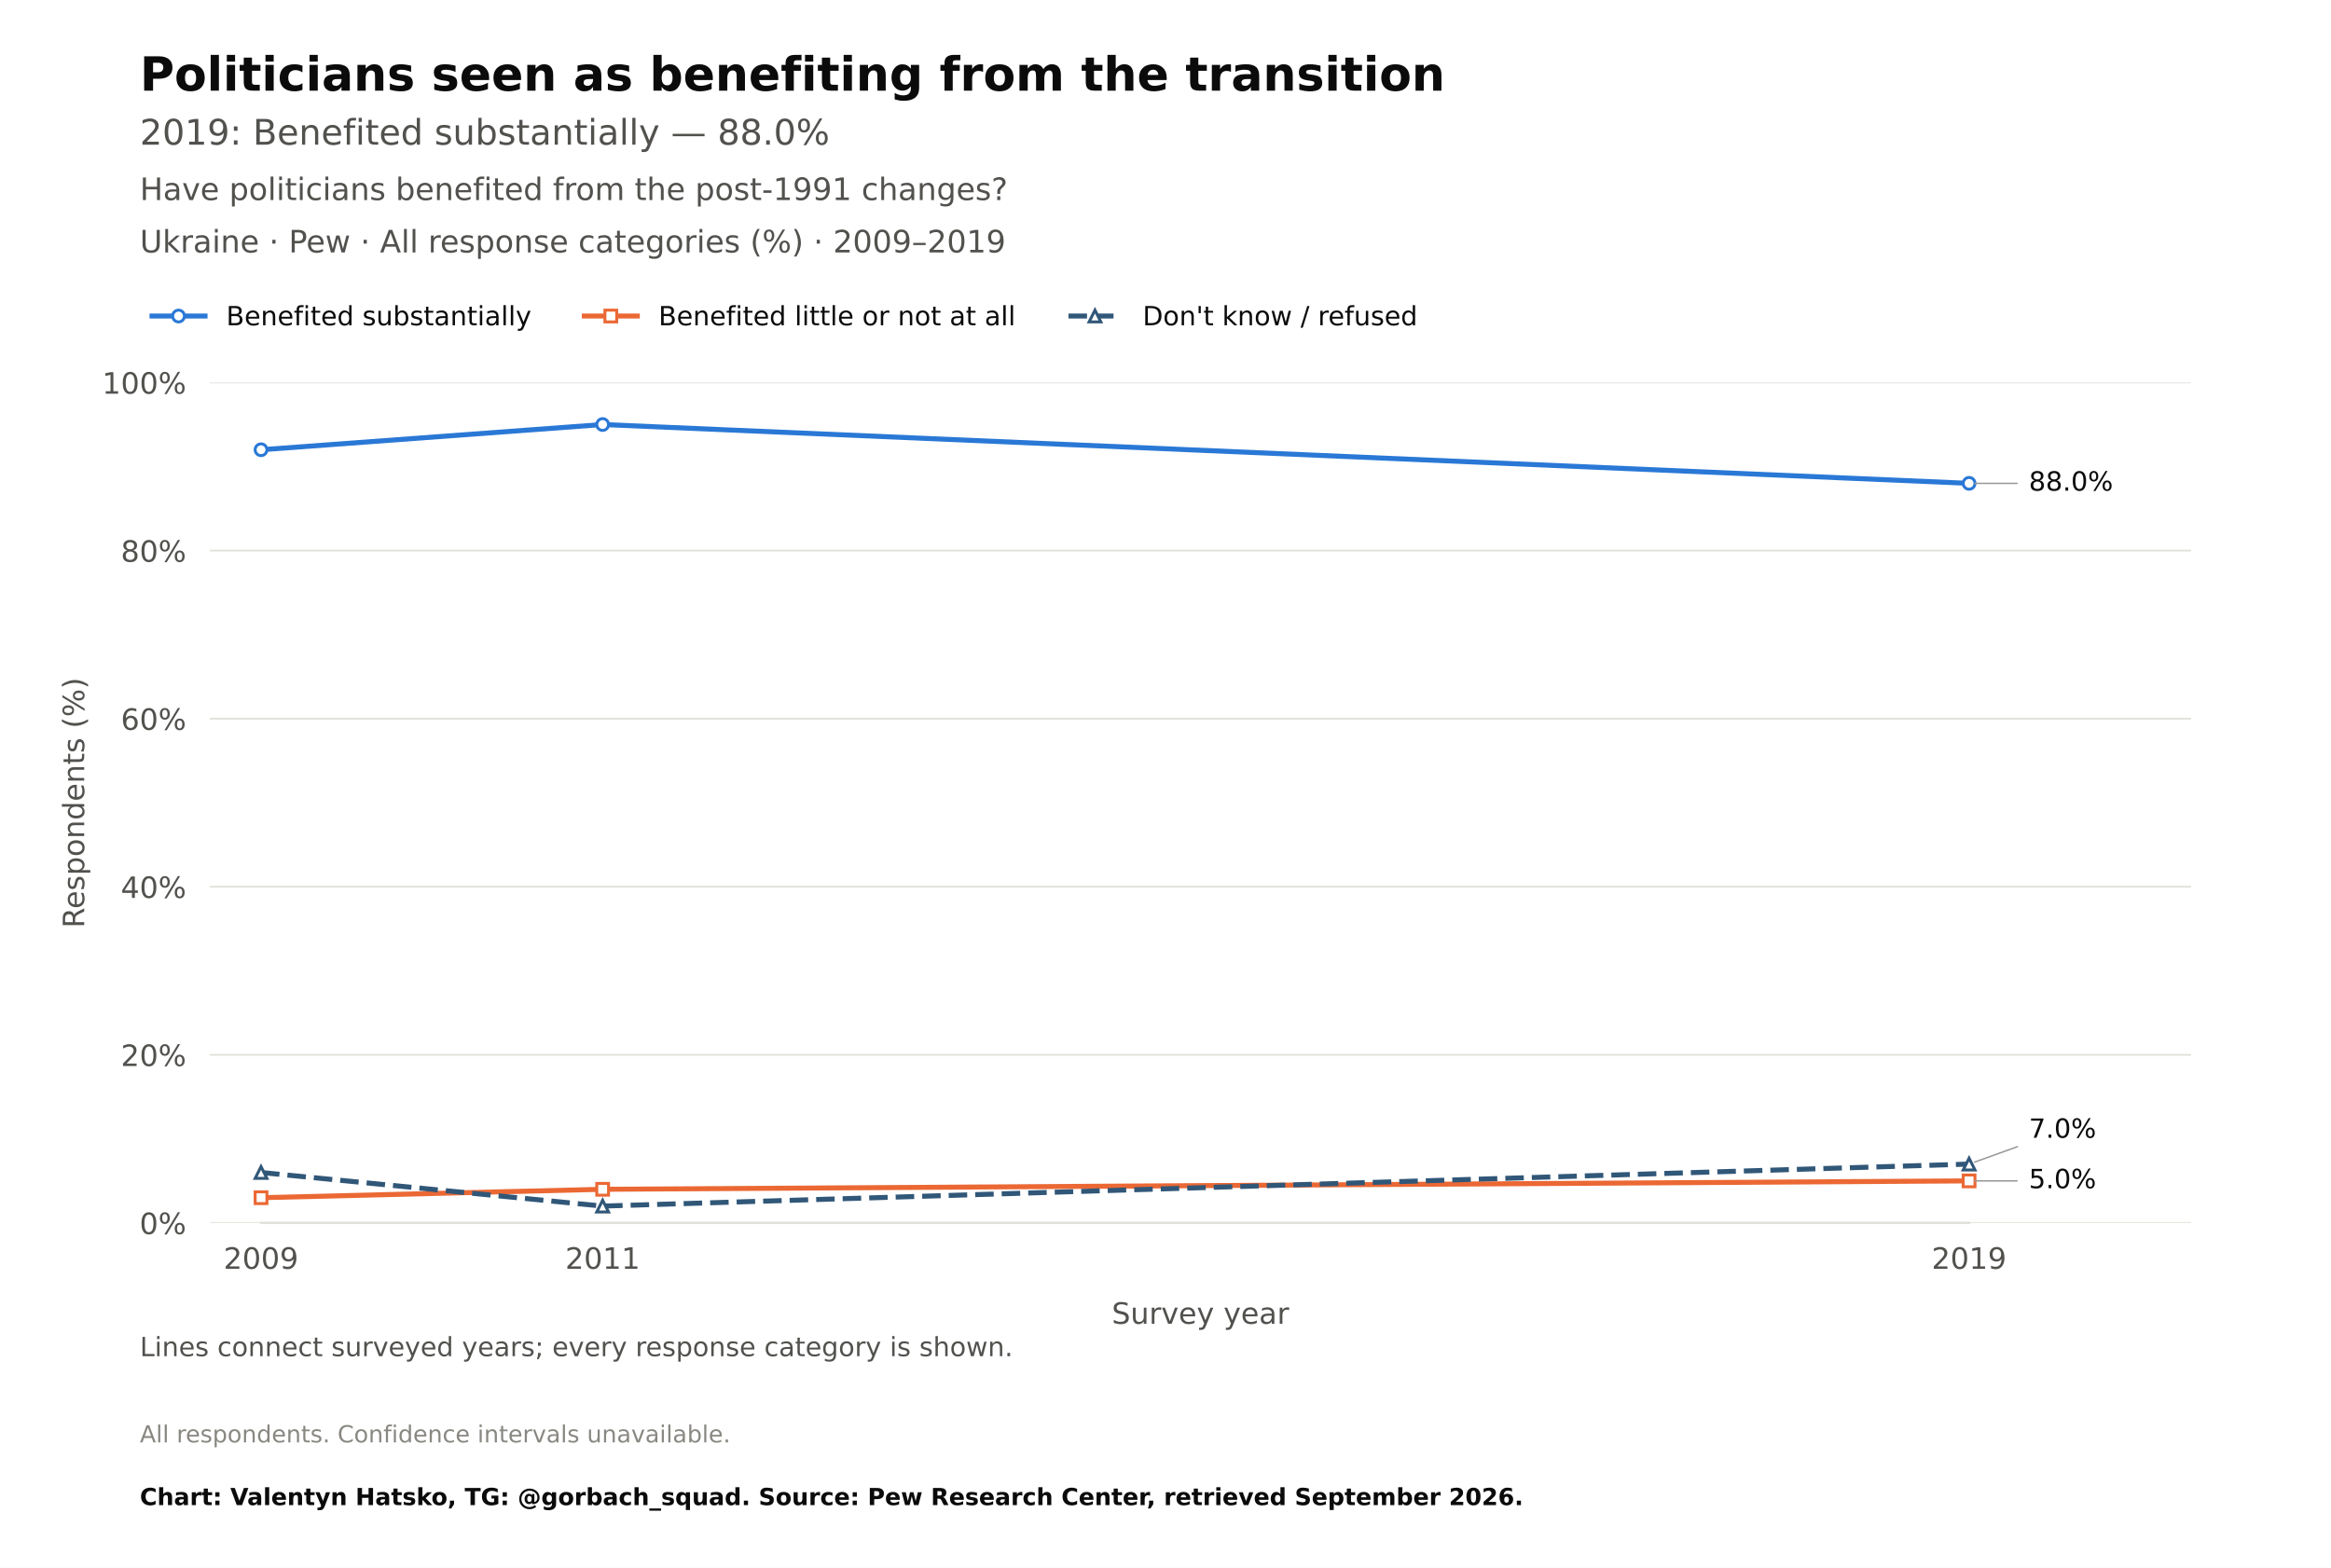
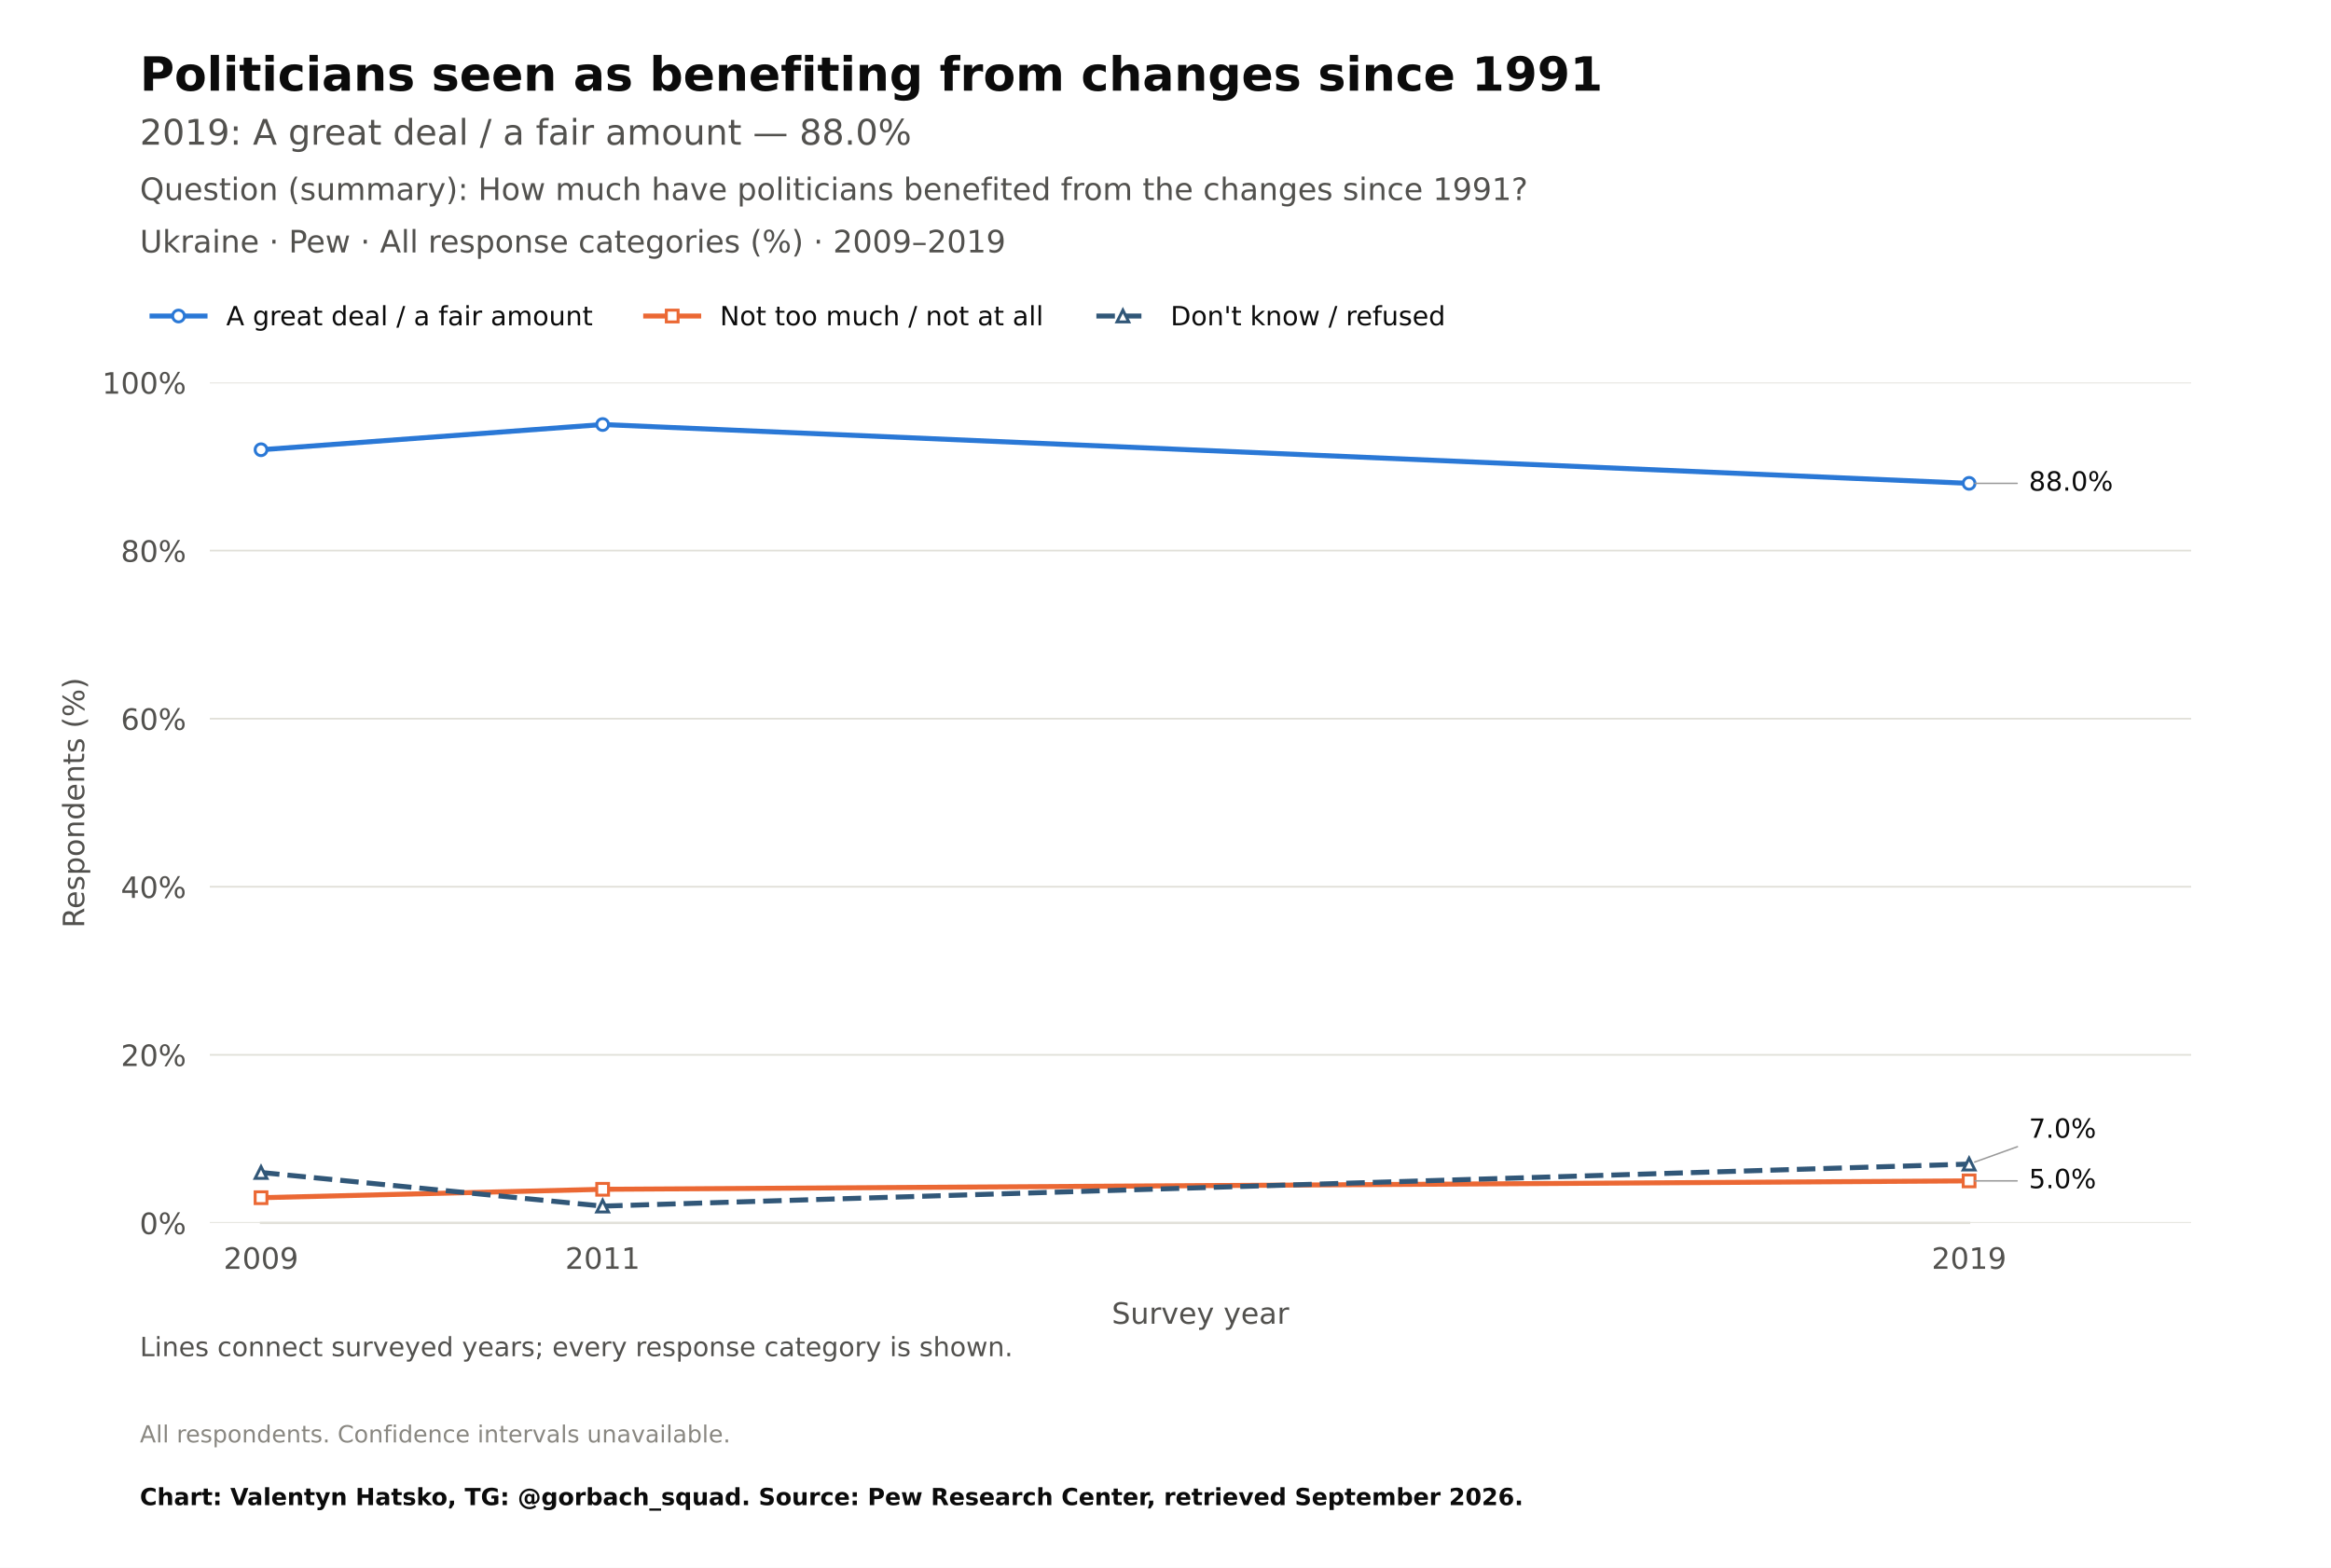
<svg xmlns="http://www.w3.org/2000/svg" xmlns:xlink="http://www.w3.org/1999/xlink" width="792pt" height="532.8pt" viewBox="0 0 792 532.8" version="1.1">
  <defs>
    <style type="text/css">*{stroke-linejoin: round; stroke-linecap: butt}</style>
  </defs>
  <g id="figure_1">
    <g id="patch_1">
      <path d="M 0 532.8  L 792 532.8  L 792 0  L 0 0  z " style="fill: #ffffff" />
    </g>
    <g id="axes_1">
      <g id="patch_2">
        <path d="M 71.28 415.584  L 744.48 415.584  L 744.48 129.988  L 71.28 129.988  z " style="fill: #ffffff" />
      </g>
      <g id="matplotlib.axis_1">
        <g id="xtick_1">
          <g id="line2d_1" />
          <g id="text_1">
            <text style="font-size: 10px; font-family: 'DejaVu Sans', Arial, sans-serif; text-anchor: middle; fill: #52514e" x="88.69" y="431.182" transform="rotate(-0 88.69034 431.1824)">2009</text>
          </g>
        </g>
        <g id="xtick_2">
          <g id="line2d_2" />
          <g id="text_2">
            <text style="font-size: 10px; font-family: 'DejaVu Sans', Arial, sans-serif; text-anchor: middle; fill: #52514e" x="204.759" y="431.182" transform="rotate(-0 204.7593 431.1824)">2011</text>
          </g>
        </g>
        <g id="xtick_3">
          <g id="line2d_3" />
          <g id="text_3">
            <text style="font-size: 10px; font-family: 'DejaVu Sans', Arial, sans-serif; text-anchor: middle; fill: #52514e" x="669.035" y="431.182" transform="rotate(-0 669.0352 431.1824)">2019</text>
          </g>
        </g>
        <g id="text_4">
          <text style="font-size: 10px; font-family: 'DejaVu Sans', Arial, sans-serif; text-anchor: middle; fill: #52514e" x="407.88" y="449.861" transform="rotate(-0 407.88 449.8606)">Survey year</text>
        </g>
      </g>
      <g id="matplotlib.axis_2">
        <g id="ytick_1">
          <g id="line2d_4">
-             <path d="M 71.28 415.584  L 744.48 415.584  " clip-path="url(#pb9e1b1a547)" style="fill: none; stroke: #e1e0d9; stroke-width: 0.6; stroke-linecap: square" />
+             <path d="M 71.28 415.584  L 744.48 415.584  " clip-path="url(#p917c3941a2)" style="fill: none; stroke: #e1e0d9; stroke-width: 0.6; stroke-linecap: square" />
          </g>
          <g id="line2d_5" />
          <g id="text_5">
            <text style="font-size: 10px; font-family: 'DejaVu Sans', Arial, sans-serif; text-anchor: end; fill: #52514e" x="63.28" y="419.383" transform="rotate(-0 63.28 419.3832)">0%</text>
          </g>
        </g>
        <g id="ytick_2">
          <g id="line2d_6">
-             <path d="M 71.28 358.465  L 744.48 358.465  " clip-path="url(#pb9e1b1a547)" style="fill: none; stroke: #e1e0d9; stroke-width: 0.6; stroke-linecap: square" />
+             <path d="M 71.28 358.465  L 744.48 358.465  " clip-path="url(#p917c3941a2)" style="fill: none; stroke: #e1e0d9; stroke-width: 0.6; stroke-linecap: square" />
          </g>
          <g id="line2d_7" />
          <g id="text_6">
            <text style="font-size: 10px; font-family: 'DejaVu Sans', Arial, sans-serif; text-anchor: end; fill: #52514e" x="63.28" y="362.264" transform="rotate(-0 63.28 362.264)">20%</text>
          </g>
        </g>
        <g id="ytick_3">
          <g id="line2d_8">
-             <path d="M 71.28 301.346  L 744.48 301.346  " clip-path="url(#pb9e1b1a547)" style="fill: none; stroke: #e1e0d9; stroke-width: 0.6; stroke-linecap: square" />
+             <path d="M 71.28 301.346  L 744.48 301.346  " clip-path="url(#p917c3941a2)" style="fill: none; stroke: #e1e0d9; stroke-width: 0.6; stroke-linecap: square" />
          </g>
          <g id="line2d_9" />
          <g id="text_7">
            <text style="font-size: 10px; font-family: 'DejaVu Sans', Arial, sans-serif; text-anchor: end; fill: #52514e" x="63.28" y="305.145" transform="rotate(-0 63.28 305.1448)">40%</text>
          </g>
        </g>
        <g id="ytick_4">
          <g id="line2d_10">
-             <path d="M 71.28 244.226  L 744.48 244.226  " clip-path="url(#pb9e1b1a547)" style="fill: none; stroke: #e1e0d9; stroke-width: 0.6; stroke-linecap: square" />
+             <path d="M 71.28 244.226  L 744.48 244.226  " clip-path="url(#p917c3941a2)" style="fill: none; stroke: #e1e0d9; stroke-width: 0.6; stroke-linecap: square" />
          </g>
          <g id="line2d_11" />
          <g id="text_8">
            <text style="font-size: 10px; font-family: 'DejaVu Sans', Arial, sans-serif; text-anchor: end; fill: #52514e" x="63.28" y="248.026" transform="rotate(-0 63.28 248.0256)">60%</text>
          </g>
        </g>
        <g id="ytick_5">
          <g id="line2d_12">
-             <path d="M 71.28 187.107  L 744.48 187.107  " clip-path="url(#pb9e1b1a547)" style="fill: none; stroke: #e1e0d9; stroke-width: 0.6; stroke-linecap: square" />
+             <path d="M 71.28 187.107  L 744.48 187.107  " clip-path="url(#p917c3941a2)" style="fill: none; stroke: #e1e0d9; stroke-width: 0.6; stroke-linecap: square" />
          </g>
          <g id="line2d_13" />
          <g id="text_9">
            <text style="font-size: 10px; font-family: 'DejaVu Sans', Arial, sans-serif; text-anchor: end; fill: #52514e" x="63.28" y="190.906" transform="rotate(-0 63.28 190.9064)">80%</text>
          </g>
        </g>
        <g id="ytick_6">
          <g id="line2d_14">
-             <path d="M 71.28 129.988  L 744.48 129.988  " clip-path="url(#pb9e1b1a547)" style="fill: none; stroke: #e1e0d9; stroke-width: 0.6; stroke-linecap: square" />
+             <path d="M 71.28 129.988  L 744.48 129.988  " clip-path="url(#p917c3941a2)" style="fill: none; stroke: #e1e0d9; stroke-width: 0.6; stroke-linecap: square" />
          </g>
          <g id="line2d_15" />
          <g id="text_10">
            <text style="font-size: 10px; font-family: 'DejaVu Sans', Arial, sans-serif; text-anchor: end; fill: #52514e" x="63.28" y="133.787" transform="rotate(-0 63.28 133.7872)">100%</text>
          </g>
        </g>
        <g id="text_11">
          <text style="font-size: 10px; font-family: 'DejaVu Sans', Arial, sans-serif; text-anchor: middle; fill: #52514e" x="28.611" y="272.786" transform="rotate(-90 28.61125 272.786)">Respondents (%)</text>
        </g>
      </g>
      <g id="line2d_16">
-         <path d="M 88.69 152.836  L 204.759 144.268  L 669.035 164.26  " clip-path="url(#pb9e1b1a547)" style="fill: none; stroke: #2a78d6; stroke-width: 1.7; stroke-linecap: square" />
+         <path d="M 88.69 152.836  L 204.759 144.268  L 669.035 164.26  " clip-path="url(#p917c3941a2)" style="fill: none; stroke: #2a78d6; stroke-width: 1.7; stroke-linecap: square" />
        <defs>
-           <path id="m78141559a9" d="M 0 2  C 0.53 2 1.039 1.789 1.414 1.414  C 1.789 1.039 2 0.53 2 0  C 2 -0.53 1.789 -1.039 1.414 -1.414  C 1.039 -1.789 0.53 -2 0 -2  C -0.53 -2 -1.039 -1.789 -1.414 -1.414  C -1.789 -1.039 -2 -0.53 -2 0  C -2 0.53 -1.789 1.039 -1.414 1.414  C -1.039 1.789 -0.53 2 0 2  z " style="stroke: #2a78d6" />
+           <path id="mca031f0392" d="M 0 2  C 0.53 2 1.039 1.789 1.414 1.414  C 1.789 1.039 2 0.53 2 0  C 2 -0.53 1.789 -1.039 1.414 -1.414  C 1.039 -1.789 0.53 -2 0 -2  C -0.53 -2 -1.039 -1.789 -1.414 -1.414  C -1.789 -1.039 -2 -0.53 -2 0  C -2 0.53 -1.789 1.039 -1.414 1.414  C -1.039 1.789 -0.53 2 0 2  z " style="stroke: #2a78d6" />
        </defs>
-         <g clip-path="url(#pb9e1b1a547)">
-           <use xlink:href="#m78141559a9" x="88.69" y="152.836" style="fill: #ffffff; stroke: #2a78d6" />
-           <use xlink:href="#m78141559a9" x="204.759" y="144.268" style="fill: #ffffff; stroke: #2a78d6" />
-           <use xlink:href="#m78141559a9" x="669.035" y="164.26" style="fill: #ffffff; stroke: #2a78d6" />
+         <g clip-path="url(#p917c3941a2)">
+           <use xlink:href="#mca031f0392" x="88.69" y="152.836" style="fill: #ffffff; stroke: #2a78d6" />
+           <use xlink:href="#mca031f0392" x="204.759" y="144.268" style="fill: #ffffff; stroke: #2a78d6" />
+           <use xlink:href="#mca031f0392" x="669.035" y="164.26" style="fill: #ffffff; stroke: #2a78d6" />
        </g>
      </g>
      <g id="line2d_17">
-         <path d="M 88.69 407.016  L 204.759 404.16  L 669.035 401.304  " clip-path="url(#pb9e1b1a547)" style="fill: none; stroke: #eb6834; stroke-width: 1.7; stroke-linecap: square" />
+         <path d="M 88.69 407.016  L 204.759 404.16  L 669.035 401.304  " clip-path="url(#p917c3941a2)" style="fill: none; stroke: #eb6834; stroke-width: 1.7; stroke-linecap: square" />
        <defs>
-           <path id="m28fd3042e4" d="M -2 2  L 2 2  L 2 -2  L -2 -2  z " style="stroke: #eb6834; stroke-linejoin: miter" />
+           <path id="me1a5953418" d="M -2 2  L 2 2  L 2 -2  L -2 -2  z " style="stroke: #eb6834; stroke-linejoin: miter" />
        </defs>
-         <g clip-path="url(#pb9e1b1a547)">
-           <use xlink:href="#m28fd3042e4" x="88.69" y="407.016" style="fill: #ffffff; stroke: #eb6834; stroke-linejoin: miter" />
-           <use xlink:href="#m28fd3042e4" x="204.759" y="404.16" style="fill: #ffffff; stroke: #eb6834; stroke-linejoin: miter" />
-           <use xlink:href="#m28fd3042e4" x="669.035" y="401.304" style="fill: #ffffff; stroke: #eb6834; stroke-linejoin: miter" />
+         <g clip-path="url(#p917c3941a2)">
+           <use xlink:href="#me1a5953418" x="88.69" y="407.016" style="fill: #ffffff; stroke: #eb6834; stroke-linejoin: miter" />
+           <use xlink:href="#me1a5953418" x="204.759" y="404.16" style="fill: #ffffff; stroke: #eb6834; stroke-linejoin: miter" />
+           <use xlink:href="#me1a5953418" x="669.035" y="401.304" style="fill: #ffffff; stroke: #eb6834; stroke-linejoin: miter" />
        </g>
      </g>
      <g id="line2d_18">
-         <path d="M 88.69 398.448  L 204.759 409.872  L 669.035 395.592  " clip-path="url(#pb9e1b1a547)" style="fill: none; stroke-dasharray: 6.29,2.72; stroke-dashoffset: 0; stroke: #315778; stroke-width: 1.7" />
+         <path d="M 88.69 398.448  L 204.759 409.872  L 669.035 395.592  " clip-path="url(#p917c3941a2)" style="fill: none; stroke-dasharray: 6.29,2.72; stroke-dashoffset: 0; stroke: #315778; stroke-width: 1.7" />
        <defs>
-           <path id="mcd61f9ef24" d="M 0 -2  L -2 2  L 2 2  z " style="stroke: #315778; stroke-linejoin: miter" />
+           <path id="mfdab294cd2" d="M 0 -2  L -2 2  L 2 2  z " style="stroke: #315778; stroke-linejoin: miter" />
        </defs>
-         <g clip-path="url(#pb9e1b1a547)">
-           <use xlink:href="#mcd61f9ef24" x="88.69" y="398.448" style="fill: #ffffff; stroke: #315778; stroke-linejoin: miter" />
-           <use xlink:href="#mcd61f9ef24" x="204.759" y="409.872" style="fill: #ffffff; stroke: #315778; stroke-linejoin: miter" />
-           <use xlink:href="#mcd61f9ef24" x="669.035" y="395.592" style="fill: #ffffff; stroke: #315778; stroke-linejoin: miter" />
+         <g clip-path="url(#p917c3941a2)">
+           <use xlink:href="#mfdab294cd2" x="88.69" y="398.448" style="fill: #ffffff; stroke: #315778; stroke-linejoin: miter" />
+           <use xlink:href="#mfdab294cd2" x="204.759" y="409.872" style="fill: #ffffff; stroke: #315778; stroke-linejoin: miter" />
+           <use xlink:href="#mfdab294cd2" x="669.035" y="395.592" style="fill: #ffffff; stroke: #315778; stroke-linejoin: miter" />
        </g>
      </g>
      <g id="patch_3">
        <path d="M 88.69 415.584  L 669.035 415.584  " style="fill: none; stroke: #e1e0d9; stroke-width: 0.8; stroke-linejoin: miter; stroke-linecap: square" />
      </g>
      <g id="patch_4">
        <path d="M 685.347 401.304  Q 678.192 401.304 671.038 401.304  " style="fill: none; stroke: #999999; stroke-width: 0.5; stroke-linecap: round" />
      </g>
      <g id="text_12">
        <text style="font-size: 9px; font-family: 'DejaVu Sans', Arial, sans-serif; text-anchor: start; fill: #0b0b0b" x="689.347" y="403.788" transform="rotate(-0 689.3472 403.7876)">5.0%</text>
      </g>
      <g id="patch_5">
        <path d="M 685.463 389.68  Q 678.189 392.298 670.916 394.915  " style="fill: none; stroke: #999999; stroke-width: 0.5; stroke-linecap: round" />
      </g>
      <g id="text_13">
        <text style="font-size: 9px; font-family: 'DejaVu Sans', Arial, sans-serif; text-anchor: start; fill: #0b0b0b" x="689.347" y="386.652" transform="rotate(-0 689.3472 386.6519)">7.0%</text>
      </g>
      <g id="patch_6">
        <path d="M 685.35 164.26  Q 678.194 164.26 671.039 164.26  " style="fill: none; stroke: #999999; stroke-width: 0.5; stroke-linecap: round" />
      </g>
      <g id="text_14">
        <text style="font-size: 9px; font-family: 'DejaVu Sans', Arial, sans-serif; text-anchor: start; fill: #0b0b0b" x="689.347" y="166.743" transform="rotate(-0 689.3472 166.743)">88.0%</text>
      </g>
    </g>
    <g id="text_15">
-       <text style="font-weight: 700; font-size: 16px; font-family: 'DejaVu Sans', Arial, sans-serif; text-anchor: start; fill: #0b0b0b" x="47.52" y="30.805" transform="rotate(-0 47.52 30.8055)">Politicians seen as benefiting from the transition</text>
+       <text style="font-weight: 700; font-size: 16px; font-family: 'DejaVu Sans', Arial, sans-serif; text-anchor: start; fill: #0b0b0b" x="47.52" y="30.805" transform="rotate(-0 47.52 30.8055)">Politicians seen as benefiting from changes since 1991</text>
    </g>
    <g id="text_16">
-       <text style="font-size: 12px; font-family: 'DejaVu Sans', Arial, sans-serif; text-anchor: start; fill: #52514e" x="47.52" y="49.166" transform="rotate(-0 47.52 49.16613)">2019: Benefited substantially — 88.0%</text>
+       <text style="font-size: 12px; font-family: 'DejaVu Sans', Arial, sans-serif; text-anchor: start; fill: #52514e" x="47.52" y="49.166" transform="rotate(-0 47.52 49.16613)">2019: A great deal / a fair amount — 88.0%</text>
    </g>
    <g id="text_17">
-       <text style="font-size: 10.5px; font-family: 'DejaVu Sans', Arial, sans-serif; text-anchor: start; fill: #52514e" x="47.52" y="67.986" transform="rotate(-0 47.52 67.98636)">Have politicians benefited from the post-1991 changes?</text>
+       <text style="font-size: 10.5px; font-family: 'DejaVu Sans', Arial, sans-serif; text-anchor: start; fill: #52514e" x="47.52" y="67.986" transform="rotate(-0 47.52 67.98636)">Question (summary): How much have politicians benefited from the changes since 1991?</text>
    </g>
    <g id="text_18">
      <text style="font-size: 10.5px; font-family: 'DejaVu Sans', Arial, sans-serif; text-anchor: start; fill: #52514e" x="47.52" y="85.786" transform="rotate(-0 47.52 85.78636)">Ukraine · Pew · All response categories (%) · 2009–2019</text>
    </g>
    <g id="text_19">
      <text style="font-size: 9px; font-family: 'DejaVu Sans', Arial, sans-serif; text-anchor: start; fill: #52514e" x="47.52" y="460.872" transform="rotate(-0 47.52 460.872)">Lines connect surveyed years; every response category is shown.</text>
    </g>
    <g id="text_20">
      <text style="font-size: 8px; font-family: 'DejaVu Sans', Arial, sans-serif; text-anchor: start; fill: #898781" x="47.52" y="490.176" transform="rotate(-0 47.52 490.176)">All respondents. Confidence intervals unavailable.</text>
    </g>
    <g id="text_21">
      <text style="font-weight: 600; font-size: 8px; font-family: 'DejaVu Sans', Arial, sans-serif; text-anchor: start; fill: #0b0b0b" x="47.52" y="511.488" transform="rotate(-0 47.52 511.488)">Chart: Valentyn Hatsko, TG: @gorbach_squad. Source: Pew Research Center, retrieved September 2026.</text>
    </g>
    <g id="legend_1">
      <g id="line2d_19">
        <path d="M 51.66 107.397  L 60.66 107.397  L 69.66 107.397  " style="fill: none; stroke: #2a78d6; stroke-width: 1.7; stroke-linecap: square" />
        <g>
-           <use xlink:href="#m78141559a9" x="60.66" y="107.397" style="fill: #ffffff; stroke: #2a78d6" />
+           <use xlink:href="#mca031f0392" x="60.66" y="107.397" style="fill: #ffffff; stroke: #2a78d6" />
        </g>
      </g>
      <g id="text_22">
-         <text style="font-size: 9px; font-family: 'DejaVu Sans', Arial, sans-serif; text-anchor: start; fill: #0b0b0b" x="76.86" y="110.547" transform="rotate(-0 76.86 110.5466)">Benefited substantially</text>
+         <text style="font-size: 9px; font-family: 'DejaVu Sans', Arial, sans-serif; text-anchor: start; fill: #0b0b0b" x="76.86" y="110.547" transform="rotate(-0 76.86 110.5466)">A great deal / a fair amount</text>
      </g>
      <g id="line2d_20">
-         <path d="M 198.536 107.397  L 207.536 107.397  L 216.536 107.397  " style="fill: none; stroke: #eb6834; stroke-width: 1.7; stroke-linecap: square" />
+         <path d="M 219.393 107.397  L 228.393 107.397  L 237.393 107.397  " style="fill: none; stroke: #eb6834; stroke-width: 1.7; stroke-linecap: square" />
        <g>
-           <use xlink:href="#m28fd3042e4" x="207.536" y="107.397" style="fill: #ffffff; stroke: #eb6834; stroke-linejoin: miter" />
+           <use xlink:href="#me1a5953418" x="228.393" y="107.397" style="fill: #ffffff; stroke: #eb6834; stroke-linejoin: miter" />
        </g>
      </g>
      <g id="text_23">
-         <text style="font-size: 9px; font-family: 'DejaVu Sans', Arial, sans-serif; text-anchor: start; fill: #0b0b0b" x="223.736" y="110.547" transform="rotate(-0 223.7358 110.5466)">Benefited little or not at all</text>
+         <text style="font-size: 9px; font-family: 'DejaVu Sans', Arial, sans-serif; text-anchor: start; fill: #0b0b0b" x="244.593" y="110.547" transform="rotate(-0 244.5933 110.5466)">Not too much / not at all</text>
      </g>
      <g id="line2d_21">
-         <path d="M 363.04 107.397  L 372.04 107.397  L 381.04 107.397  " style="fill: none; stroke-dasharray: 6.29,2.72; stroke-dashoffset: 0; stroke: #315778; stroke-width: 1.7" />
+         <path d="M 372.518 107.397  L 381.518 107.397  L 390.518 107.397  " style="fill: none; stroke-dasharray: 6.29,2.72; stroke-dashoffset: 0; stroke: #315778; stroke-width: 1.7" />
        <g>
-           <use xlink:href="#mcd61f9ef24" x="372.04" y="107.397" style="fill: #ffffff; stroke: #315778; stroke-linejoin: miter" />
+           <use xlink:href="#mfdab294cd2" x="381.518" y="107.397" style="fill: #ffffff; stroke: #315778; stroke-linejoin: miter" />
        </g>
      </g>
      <g id="text_24">
-         <text style="font-size: 9px; font-family: 'DejaVu Sans', Arial, sans-serif; text-anchor: start; fill: #0b0b0b" x="388.24" y="110.547" transform="rotate(-0 388.2403 110.5466)">Don't know / refused</text>
+         <text style="font-size: 9px; font-family: 'DejaVu Sans', Arial, sans-serif; text-anchor: start; fill: #0b0b0b" x="397.718" y="110.547" transform="rotate(-0 397.7184 110.5466)">Don't know / refused</text>
      </g>
    </g>
  </g>
  <defs>
-     <clipPath id="pb9e1b1a547">
+     <clipPath id="p917c3941a2">
      <rect x="71.28" y="129.988" width="673.2" height="285.596" />
    </clipPath>
  </defs>
</svg>
